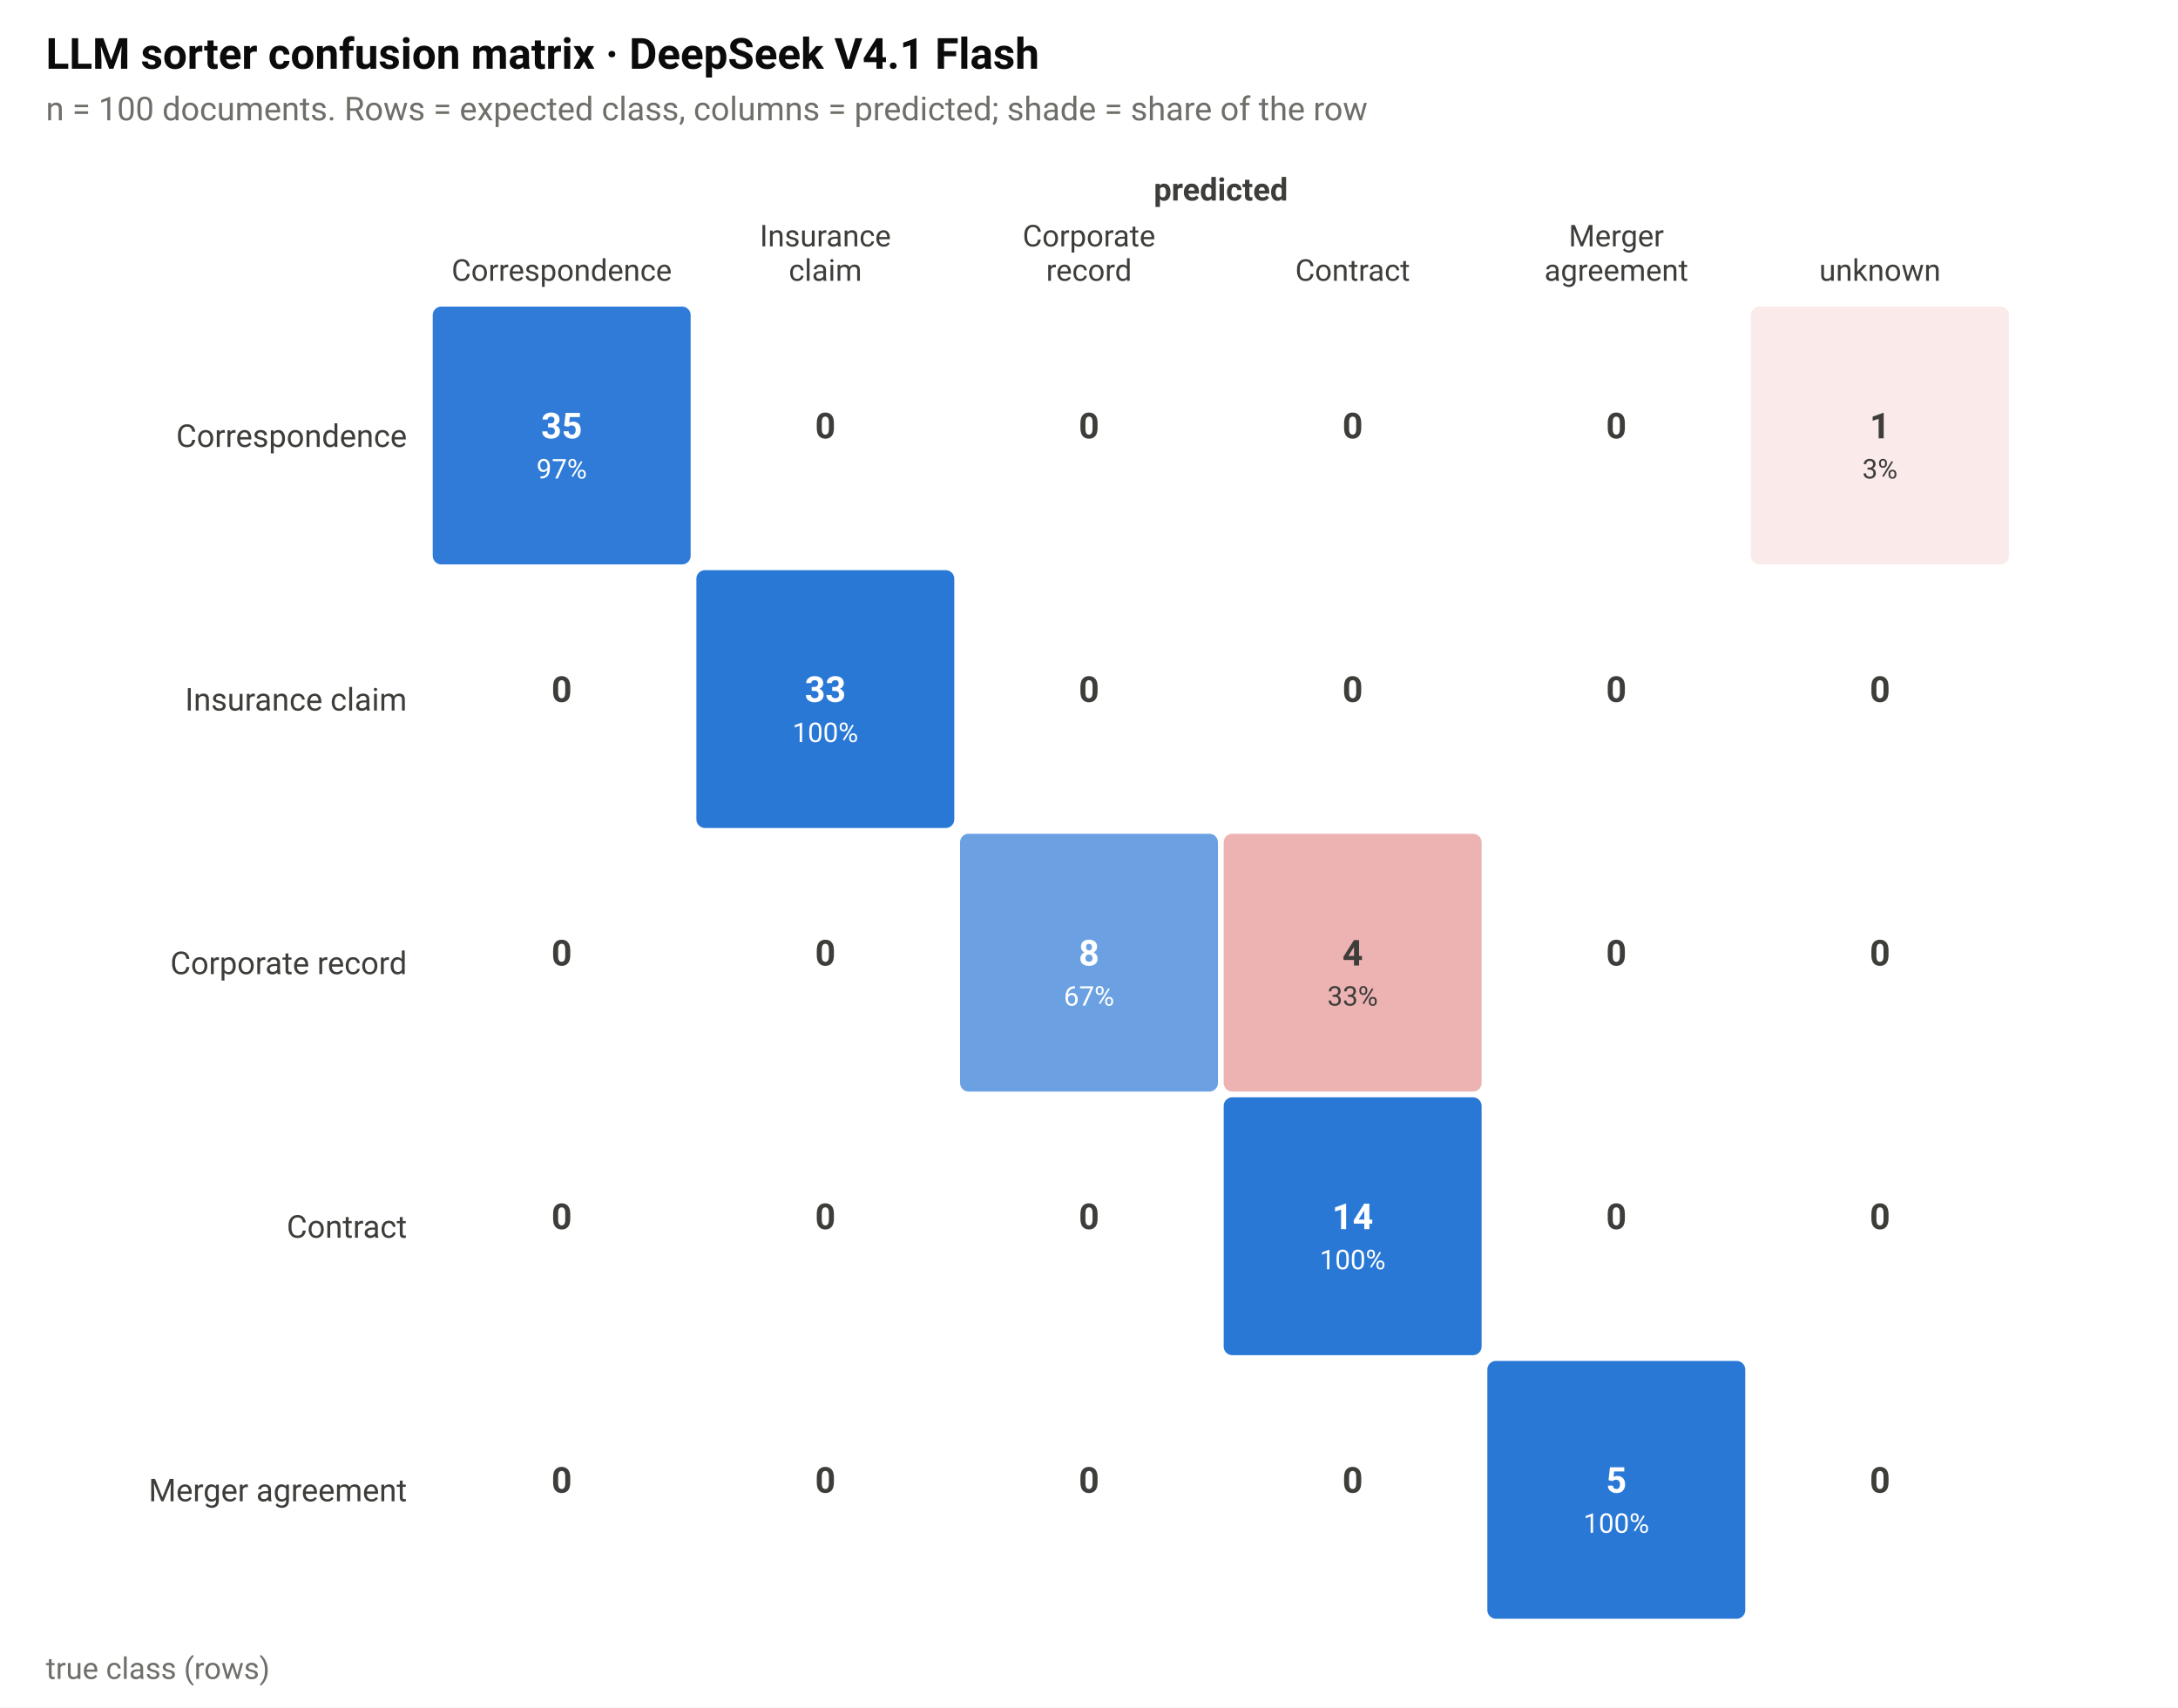
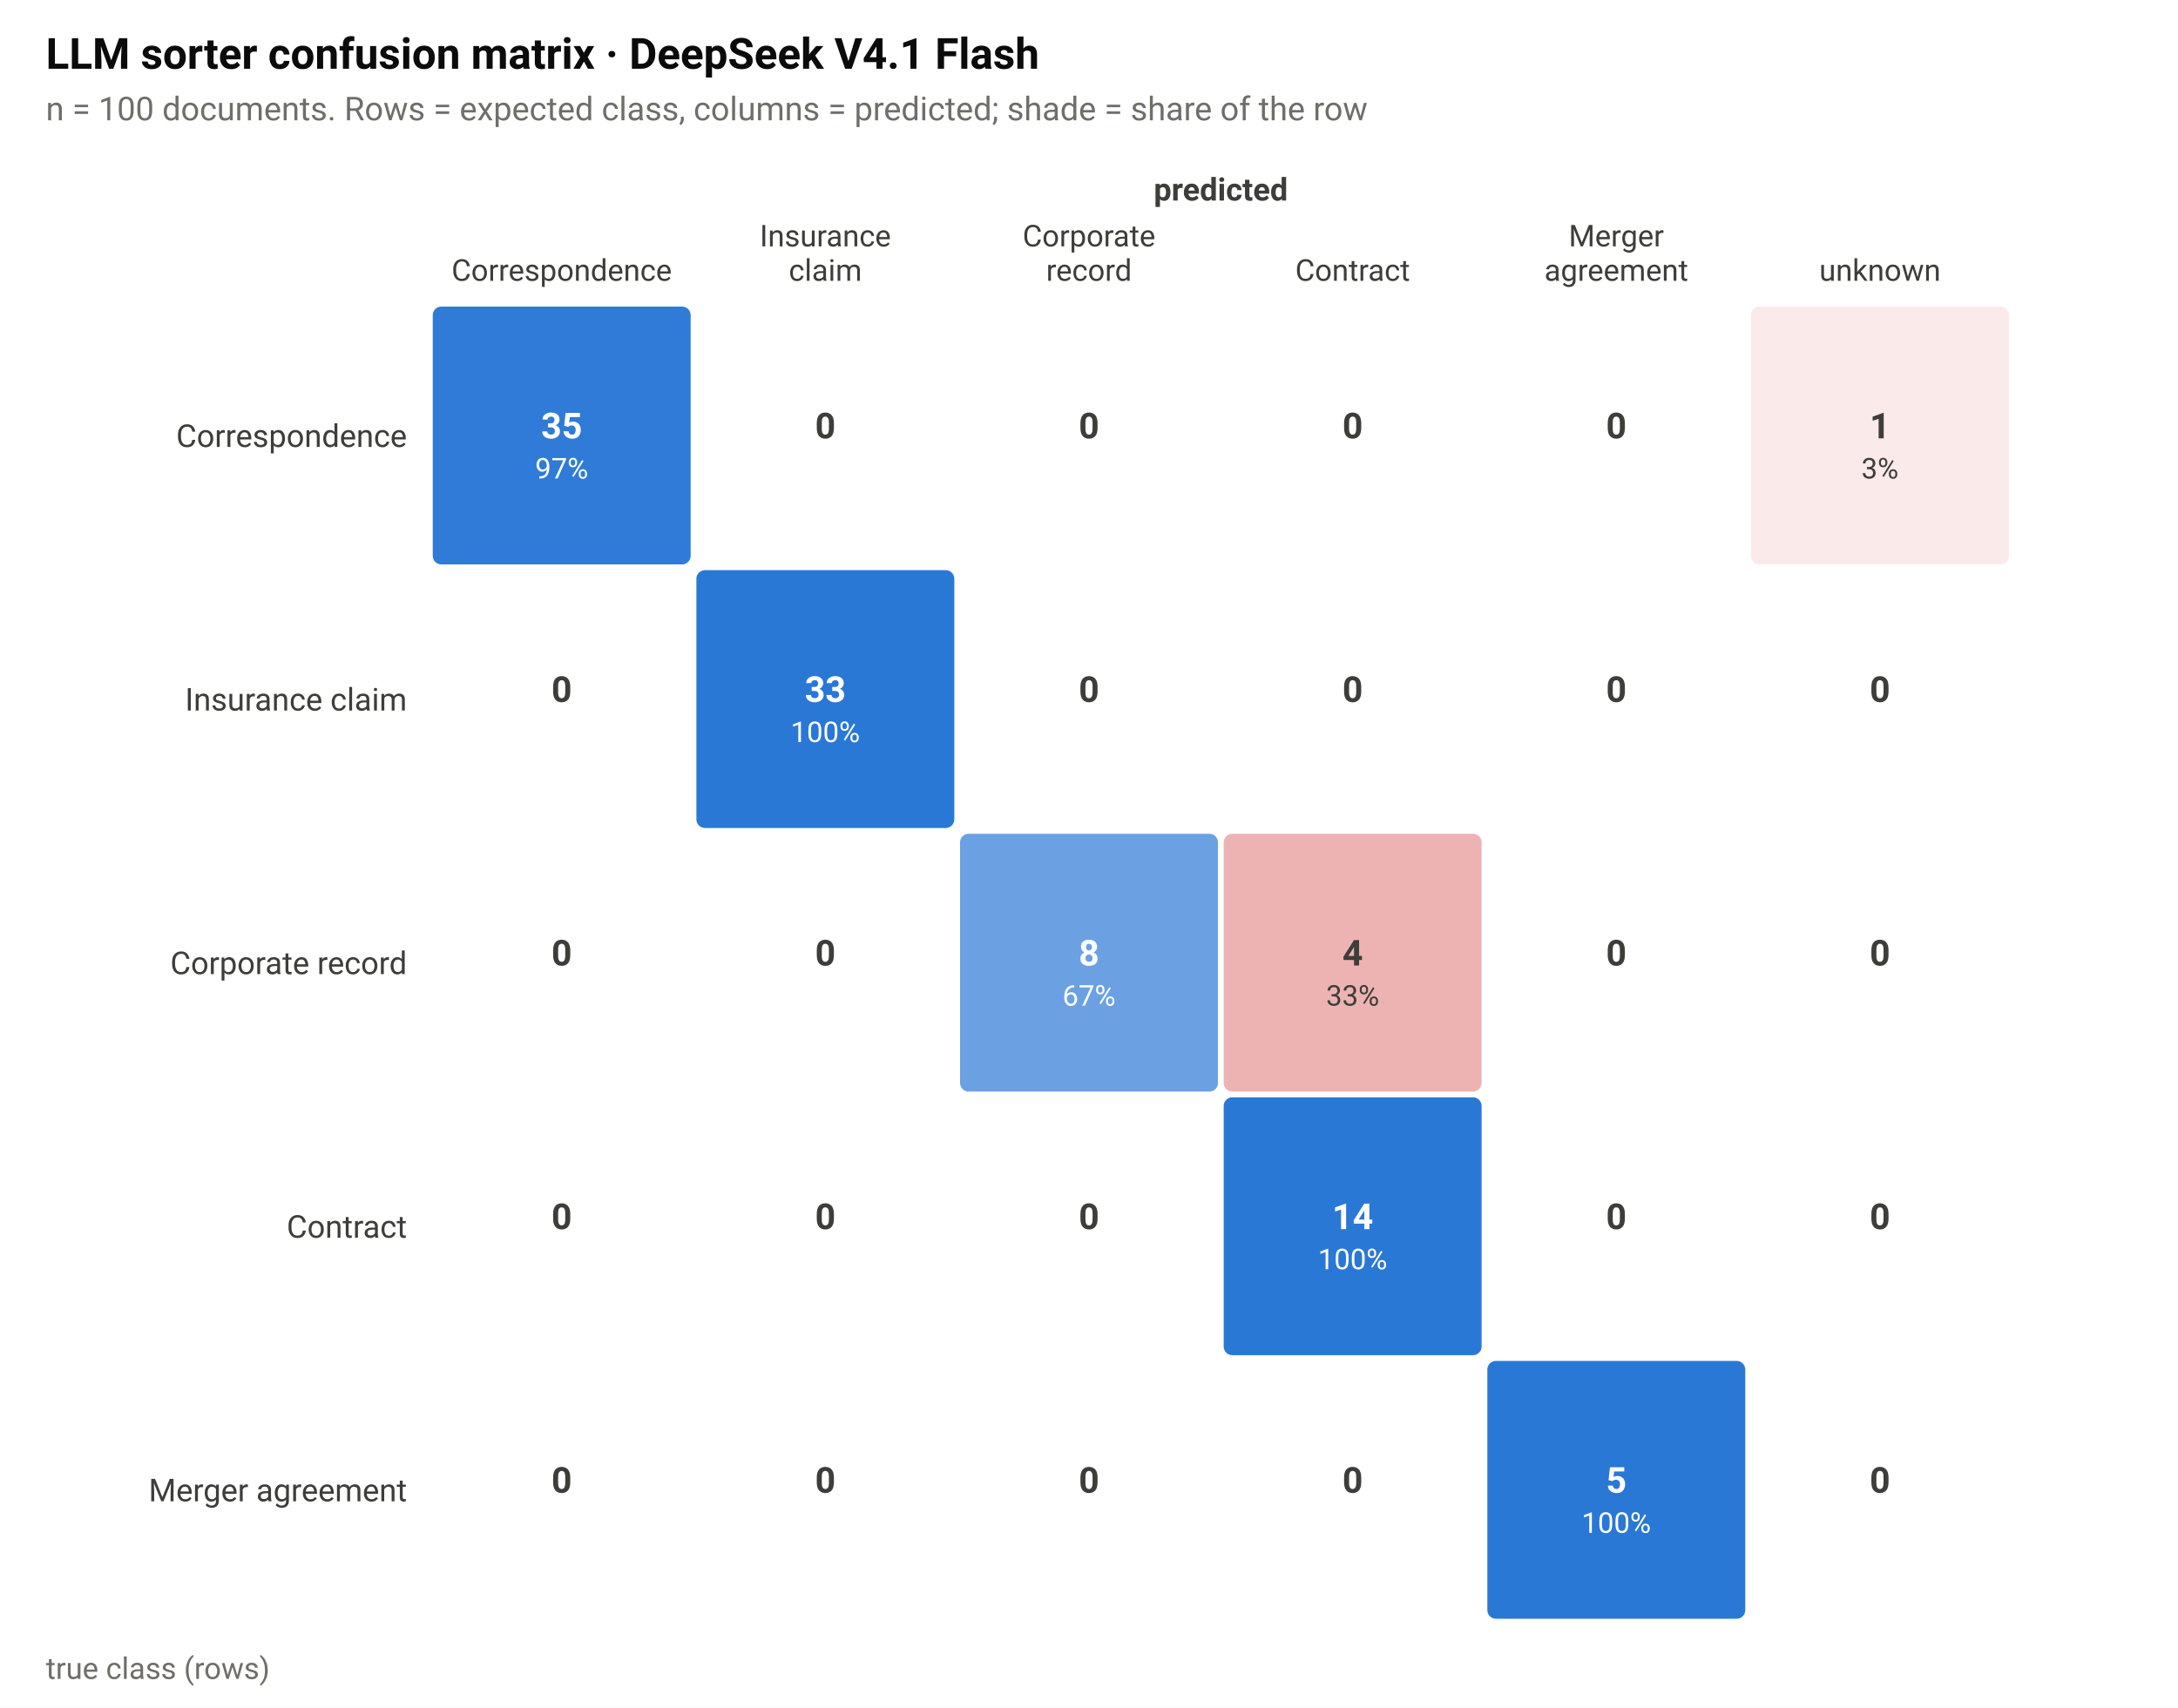
<svg xmlns="http://www.w3.org/2000/svg" width="760" height="596" viewBox="0 0 760 596" font-family="system-ui,-apple-system,'Segoe UI',Roboto,sans-serif" role="img">
  <rect width="760" height="596" fill="#ffffff" />
  <text x="16" y="24" font-size="15" font-weight="600" fill="#0b0b0b">LLM sorter confusion matrix · DeepSeek V4.1 Flash</text>
  <text x="16" y="42" font-size="11.5" fill="#6f6e69">n = 100 documents. Rows = expected class, columns = predicted; shade = share of the row</text>
  <text x="426" y="70" font-size="11" fill="#3d3d3a" text-anchor="middle" font-weight="600">predicted</text>
  <text x="196" y="98" font-size="10.5" fill="#3d3d3a" text-anchor="middle">Correspondence</text>
  <text x="288" y="86" font-size="10.5" fill="#3d3d3a" text-anchor="middle">Insurance</text>
  <text x="288" y="98" font-size="10.5" fill="#3d3d3a" text-anchor="middle">claim</text>
  <text x="380" y="86" font-size="10.5" fill="#3d3d3a" text-anchor="middle">Corporate</text>
  <text x="380" y="98" font-size="10.5" fill="#3d3d3a" text-anchor="middle">record</text>
  <text x="472" y="98" font-size="10.5" fill="#3d3d3a" text-anchor="middle">Contract</text>
  <text x="564" y="86" font-size="10.5" fill="#3d3d3a" text-anchor="middle">Merger</text>
  <text x="564" y="98" font-size="10.5" fill="#3d3d3a" text-anchor="middle">agreement</text>
  <text x="656" y="98" font-size="10.5" fill="#3d3d3a" text-anchor="middle">unknown</text>
  <text x="142" y="156" font-size="11" fill="#3d3d3a" text-anchor="end">Correspondence</text>
  <rect x="151" y="107" width="90" height="90" fill="#2f7bd7" rx="3" />
  <text x="196" y="153" font-size="12.5" fill="#ffffff" text-anchor="middle" font-weight="600">35</text>
-   <text x="196" y="167" font-size="9.5" fill="#ffffff" text-anchor="middle">97%</text>
+   <text x="196" y="167" font-size="10" fill="#ffffff" text-anchor="middle">97%</text>
  <rect x="243" y="107" width="90" height="90" fill="#ffffff" rx="3" />
  <text x="288" y="153" font-size="12.5" fill="#3d3d3a" text-anchor="middle" font-weight="600">0</text>
  <rect x="335" y="107" width="90" height="90" fill="#ffffff" rx="3" />
  <text x="380" y="153" font-size="12.5" fill="#3d3d3a" text-anchor="middle" font-weight="600">0</text>
  <rect x="427" y="107" width="90" height="90" fill="#ffffff" rx="3" />
  <text x="472" y="153" font-size="12.5" fill="#3d3d3a" text-anchor="middle" font-weight="600">0</text>
  <rect x="519" y="107" width="90" height="90" fill="#ffffff" rx="3" />
  <text x="564" y="153" font-size="12.5" fill="#3d3d3a" text-anchor="middle" font-weight="600">0</text>
  <rect x="611" y="107" width="90" height="90" fill="#faeaea" rx="3" />
  <text x="656" y="153" font-size="12.5" fill="#3d3d3a" text-anchor="middle" font-weight="600">1</text>
-   <text x="656" y="167" font-size="9.5" fill="#3d3d3a" text-anchor="middle">3%</text>
+   <text x="656" y="167" font-size="10" fill="#3d3d3a" text-anchor="middle">3%</text>
  <text x="142" y="248" font-size="11" fill="#3d3d3a" text-anchor="end">Insurance claim</text>
  <rect x="151" y="199" width="90" height="90" fill="#ffffff" rx="3" />
  <text x="196" y="245" font-size="12.5" fill="#3d3d3a" text-anchor="middle" font-weight="600">0</text>
  <rect x="243" y="199" width="90" height="90" fill="#2a78d6" rx="3" />
  <text x="288" y="245" font-size="12.5" fill="#ffffff" text-anchor="middle" font-weight="600">33</text>
-   <text x="288" y="259" font-size="9.5" fill="#ffffff" text-anchor="middle">100%</text>
+   <text x="288" y="259" font-size="10" fill="#ffffff" text-anchor="middle">100%</text>
  <rect x="335" y="199" width="90" height="90" fill="#ffffff" rx="3" />
  <text x="380" y="245" font-size="12.5" fill="#3d3d3a" text-anchor="middle" font-weight="600">0</text>
  <rect x="427" y="199" width="90" height="90" fill="#ffffff" rx="3" />
  <text x="472" y="245" font-size="12.5" fill="#3d3d3a" text-anchor="middle" font-weight="600">0</text>
  <rect x="519" y="199" width="90" height="90" fill="#ffffff" rx="3" />
  <text x="564" y="245" font-size="12.5" fill="#3d3d3a" text-anchor="middle" font-weight="600">0</text>
  <rect x="611" y="199" width="90" height="90" fill="#ffffff" rx="3" />
  <text x="656" y="245" font-size="12.5" fill="#3d3d3a" text-anchor="middle" font-weight="600">0</text>
  <text x="142" y="340" font-size="11" fill="#3d3d3a" text-anchor="end">Corporate record</text>
  <rect x="151" y="291" width="90" height="90" fill="#ffffff" rx="3" />
  <text x="196" y="337" font-size="12.5" fill="#3d3d3a" text-anchor="middle" font-weight="600">0</text>
  <rect x="243" y="291" width="90" height="90" fill="#ffffff" rx="3" />
  <text x="288" y="337" font-size="12.5" fill="#3d3d3a" text-anchor="middle" font-weight="600">0</text>
  <rect x="335" y="291" width="90" height="90" fill="#6ba1e3" rx="3" />
  <text x="380" y="337" font-size="12.5" fill="#ffffff" text-anchor="middle" font-weight="600">8</text>
-   <text x="380" y="351" font-size="9.5" fill="#ffffff" text-anchor="middle">67%</text>
+   <text x="380" y="351" font-size="10" fill="#ffffff" text-anchor="middle">67%</text>
  <rect x="427" y="291" width="90" height="90" fill="#edb3b3" rx="3" />
  <text x="472" y="337" font-size="12.5" fill="#3d3d3a" text-anchor="middle" font-weight="600">4</text>
-   <text x="472" y="351" font-size="9.5" fill="#3d3d3a" text-anchor="middle">33%</text>
+   <text x="472" y="351" font-size="10" fill="#3d3d3a" text-anchor="middle">33%</text>
  <rect x="519" y="291" width="90" height="90" fill="#ffffff" rx="3" />
  <text x="564" y="337" font-size="12.5" fill="#3d3d3a" text-anchor="middle" font-weight="600">0</text>
  <rect x="611" y="291" width="90" height="90" fill="#ffffff" rx="3" />
  <text x="656" y="337" font-size="12.5" fill="#3d3d3a" text-anchor="middle" font-weight="600">0</text>
  <text x="142" y="432" font-size="11" fill="#3d3d3a" text-anchor="end">Contract</text>
  <rect x="151" y="383" width="90" height="90" fill="#ffffff" rx="3" />
  <text x="196" y="429" font-size="12.5" fill="#3d3d3a" text-anchor="middle" font-weight="600">0</text>
  <rect x="243" y="383" width="90" height="90" fill="#ffffff" rx="3" />
  <text x="288" y="429" font-size="12.5" fill="#3d3d3a" text-anchor="middle" font-weight="600">0</text>
  <rect x="335" y="383" width="90" height="90" fill="#ffffff" rx="3" />
  <text x="380" y="429" font-size="12.5" fill="#3d3d3a" text-anchor="middle" font-weight="600">0</text>
  <rect x="427" y="383" width="90" height="90" fill="#2a78d6" rx="3" />
  <text x="472" y="429" font-size="12.5" fill="#ffffff" text-anchor="middle" font-weight="600">14</text>
-   <text x="472" y="443" font-size="9.5" fill="#ffffff" text-anchor="middle">100%</text>
+   <text x="472" y="443" font-size="10" fill="#ffffff" text-anchor="middle">100%</text>
  <rect x="519" y="383" width="90" height="90" fill="#ffffff" rx="3" />
  <text x="564" y="429" font-size="12.5" fill="#3d3d3a" text-anchor="middle" font-weight="600">0</text>
  <rect x="611" y="383" width="90" height="90" fill="#ffffff" rx="3" />
  <text x="656" y="429" font-size="12.5" fill="#3d3d3a" text-anchor="middle" font-weight="600">0</text>
  <text x="142" y="524" font-size="11" fill="#3d3d3a" text-anchor="end">Merger agreement</text>
  <rect x="151" y="475" width="90" height="90" fill="#ffffff" rx="3" />
  <text x="196" y="521" font-size="12.5" fill="#3d3d3a" text-anchor="middle" font-weight="600">0</text>
  <rect x="243" y="475" width="90" height="90" fill="#ffffff" rx="3" />
  <text x="288" y="521" font-size="12.5" fill="#3d3d3a" text-anchor="middle" font-weight="600">0</text>
  <rect x="335" y="475" width="90" height="90" fill="#ffffff" rx="3" />
  <text x="380" y="521" font-size="12.5" fill="#3d3d3a" text-anchor="middle" font-weight="600">0</text>
  <rect x="427" y="475" width="90" height="90" fill="#ffffff" rx="3" />
  <text x="472" y="521" font-size="12.5" fill="#3d3d3a" text-anchor="middle" font-weight="600">0</text>
  <rect x="519" y="475" width="90" height="90" fill="#2a78d6" rx="3" />
  <text x="564" y="521" font-size="12.5" fill="#ffffff" text-anchor="middle" font-weight="600">5</text>
-   <text x="564" y="535" font-size="9.5" fill="#ffffff" text-anchor="middle">100%</text>
+   <text x="564" y="535" font-size="10" fill="#ffffff" text-anchor="middle">100%</text>
  <rect x="611" y="475" width="90" height="90" fill="#ffffff" rx="3" />
  <text x="656" y="521" font-size="12.5" fill="#3d3d3a" text-anchor="middle" font-weight="600">0</text>
  <text x="16" y="586" font-size="10.5" fill="#6f6e69" text-anchor="start">true class (rows)</text>
</svg>
